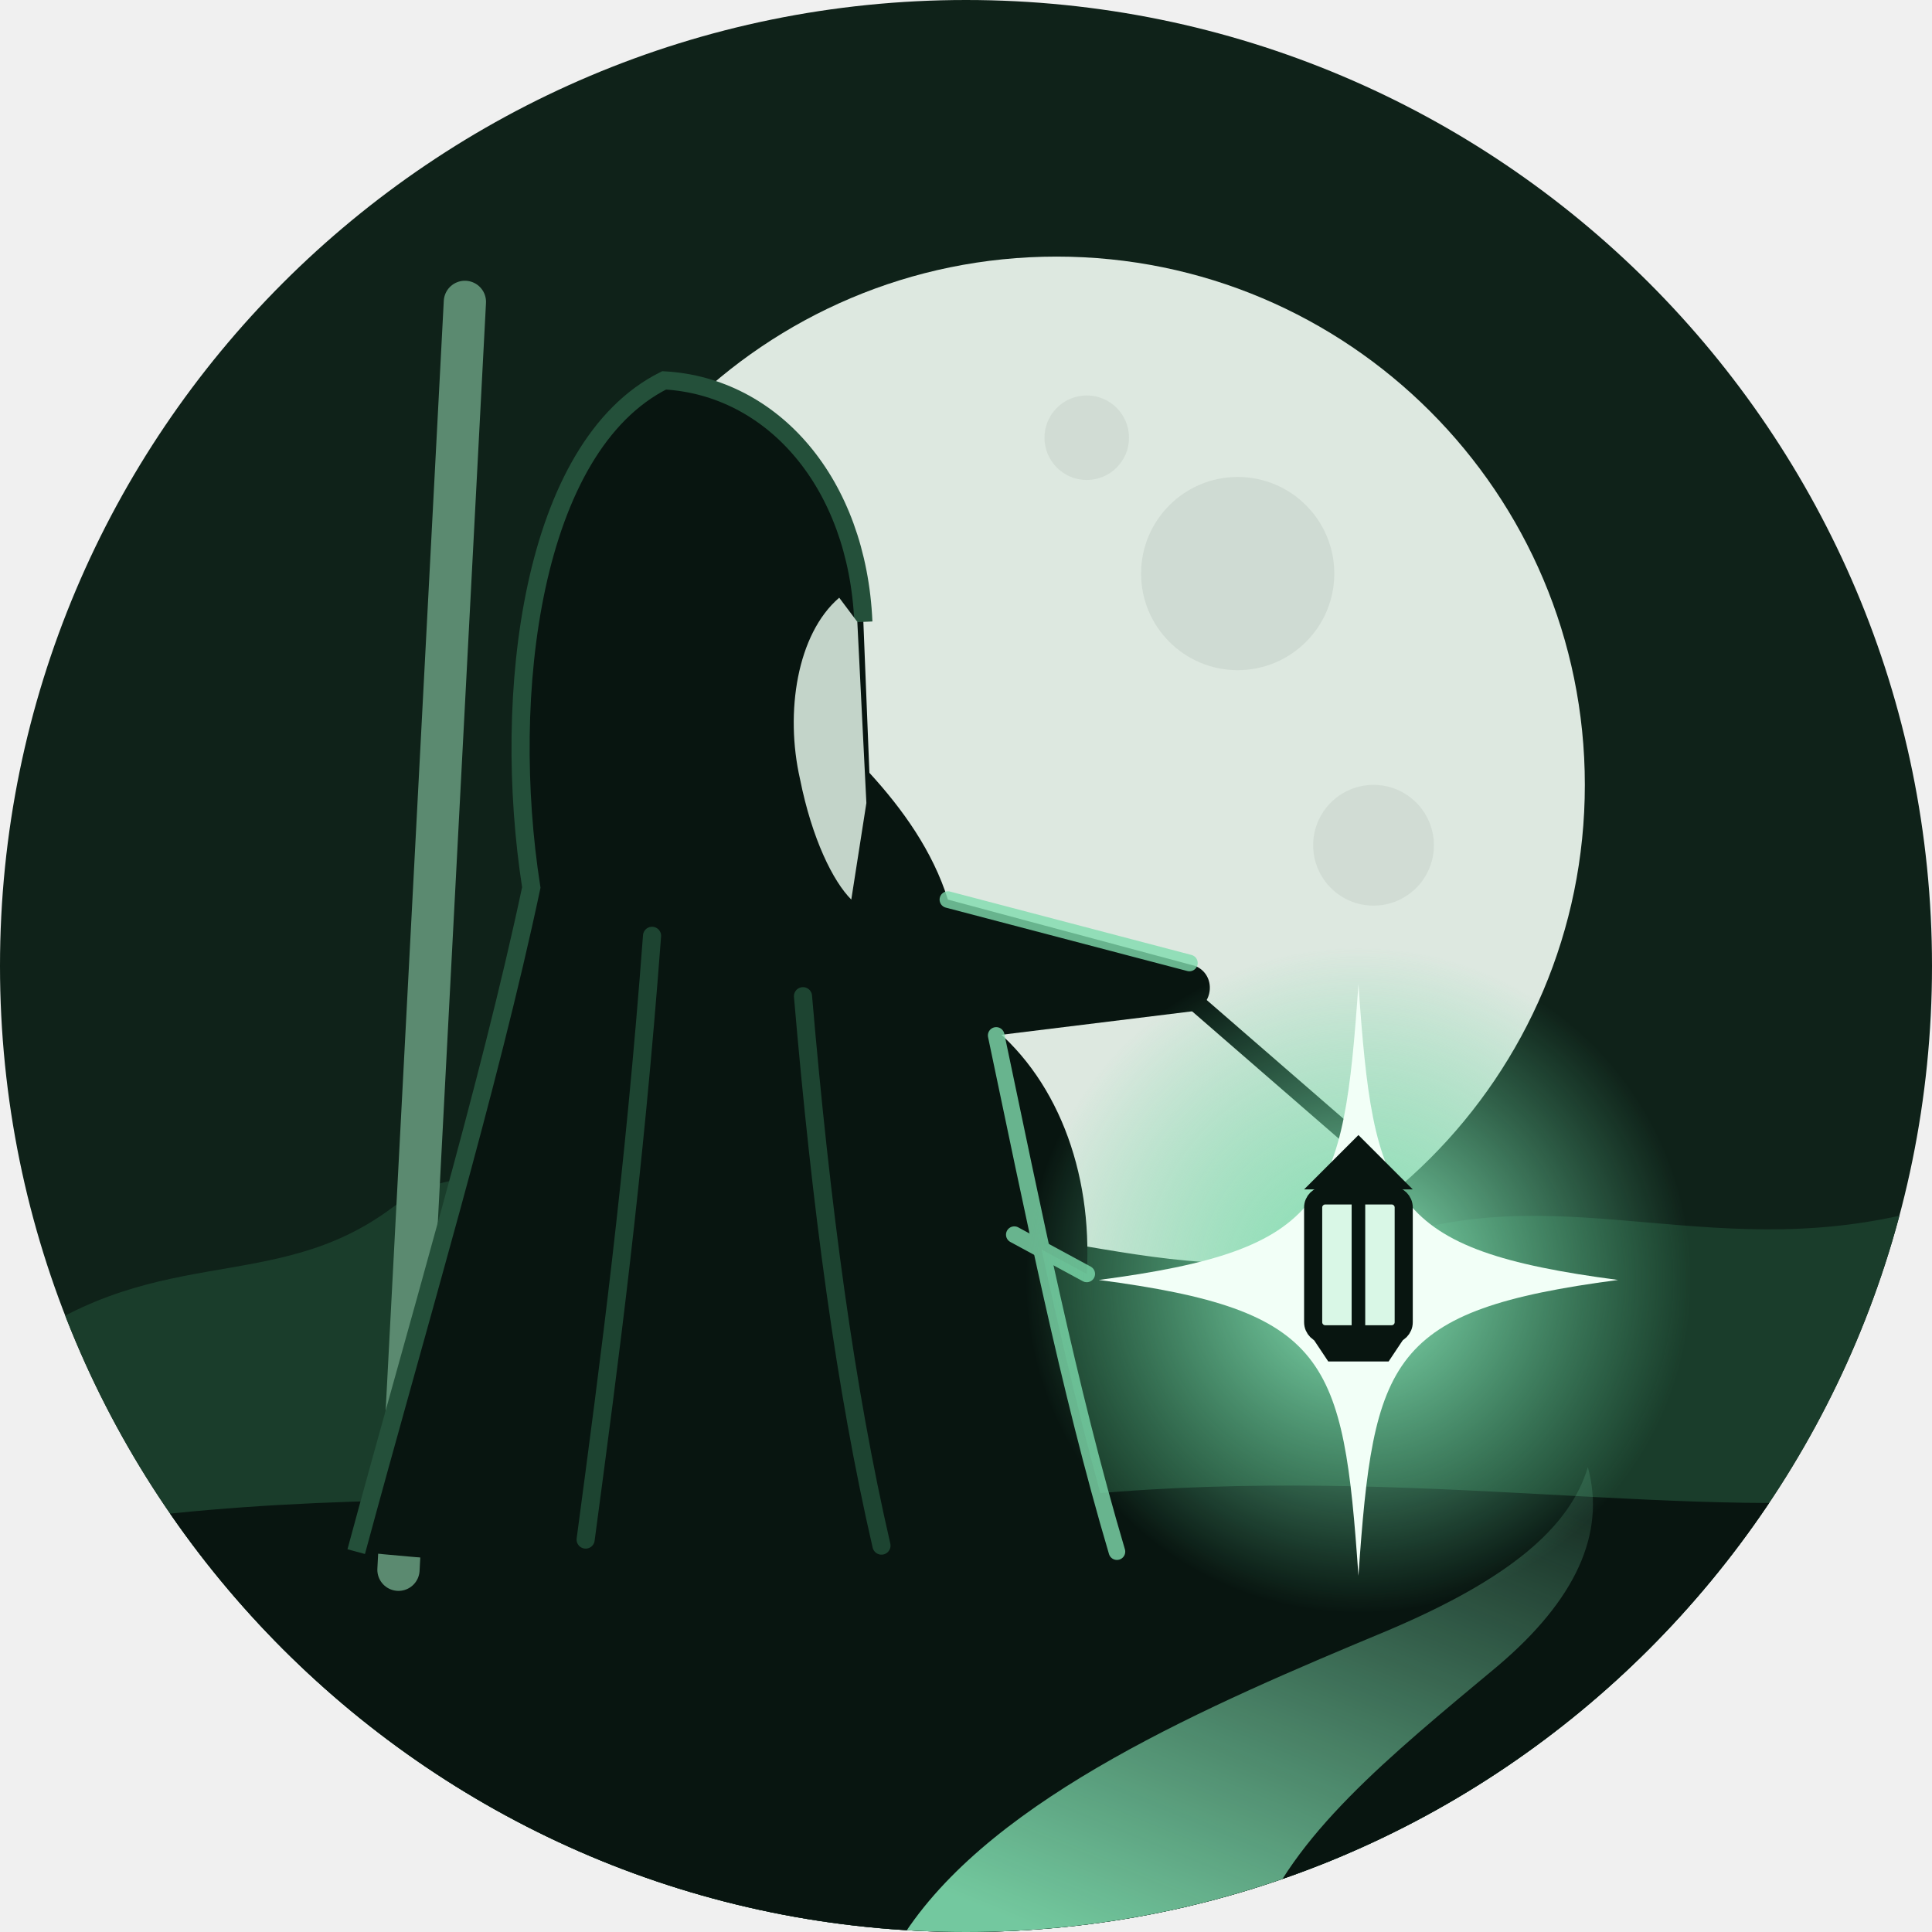
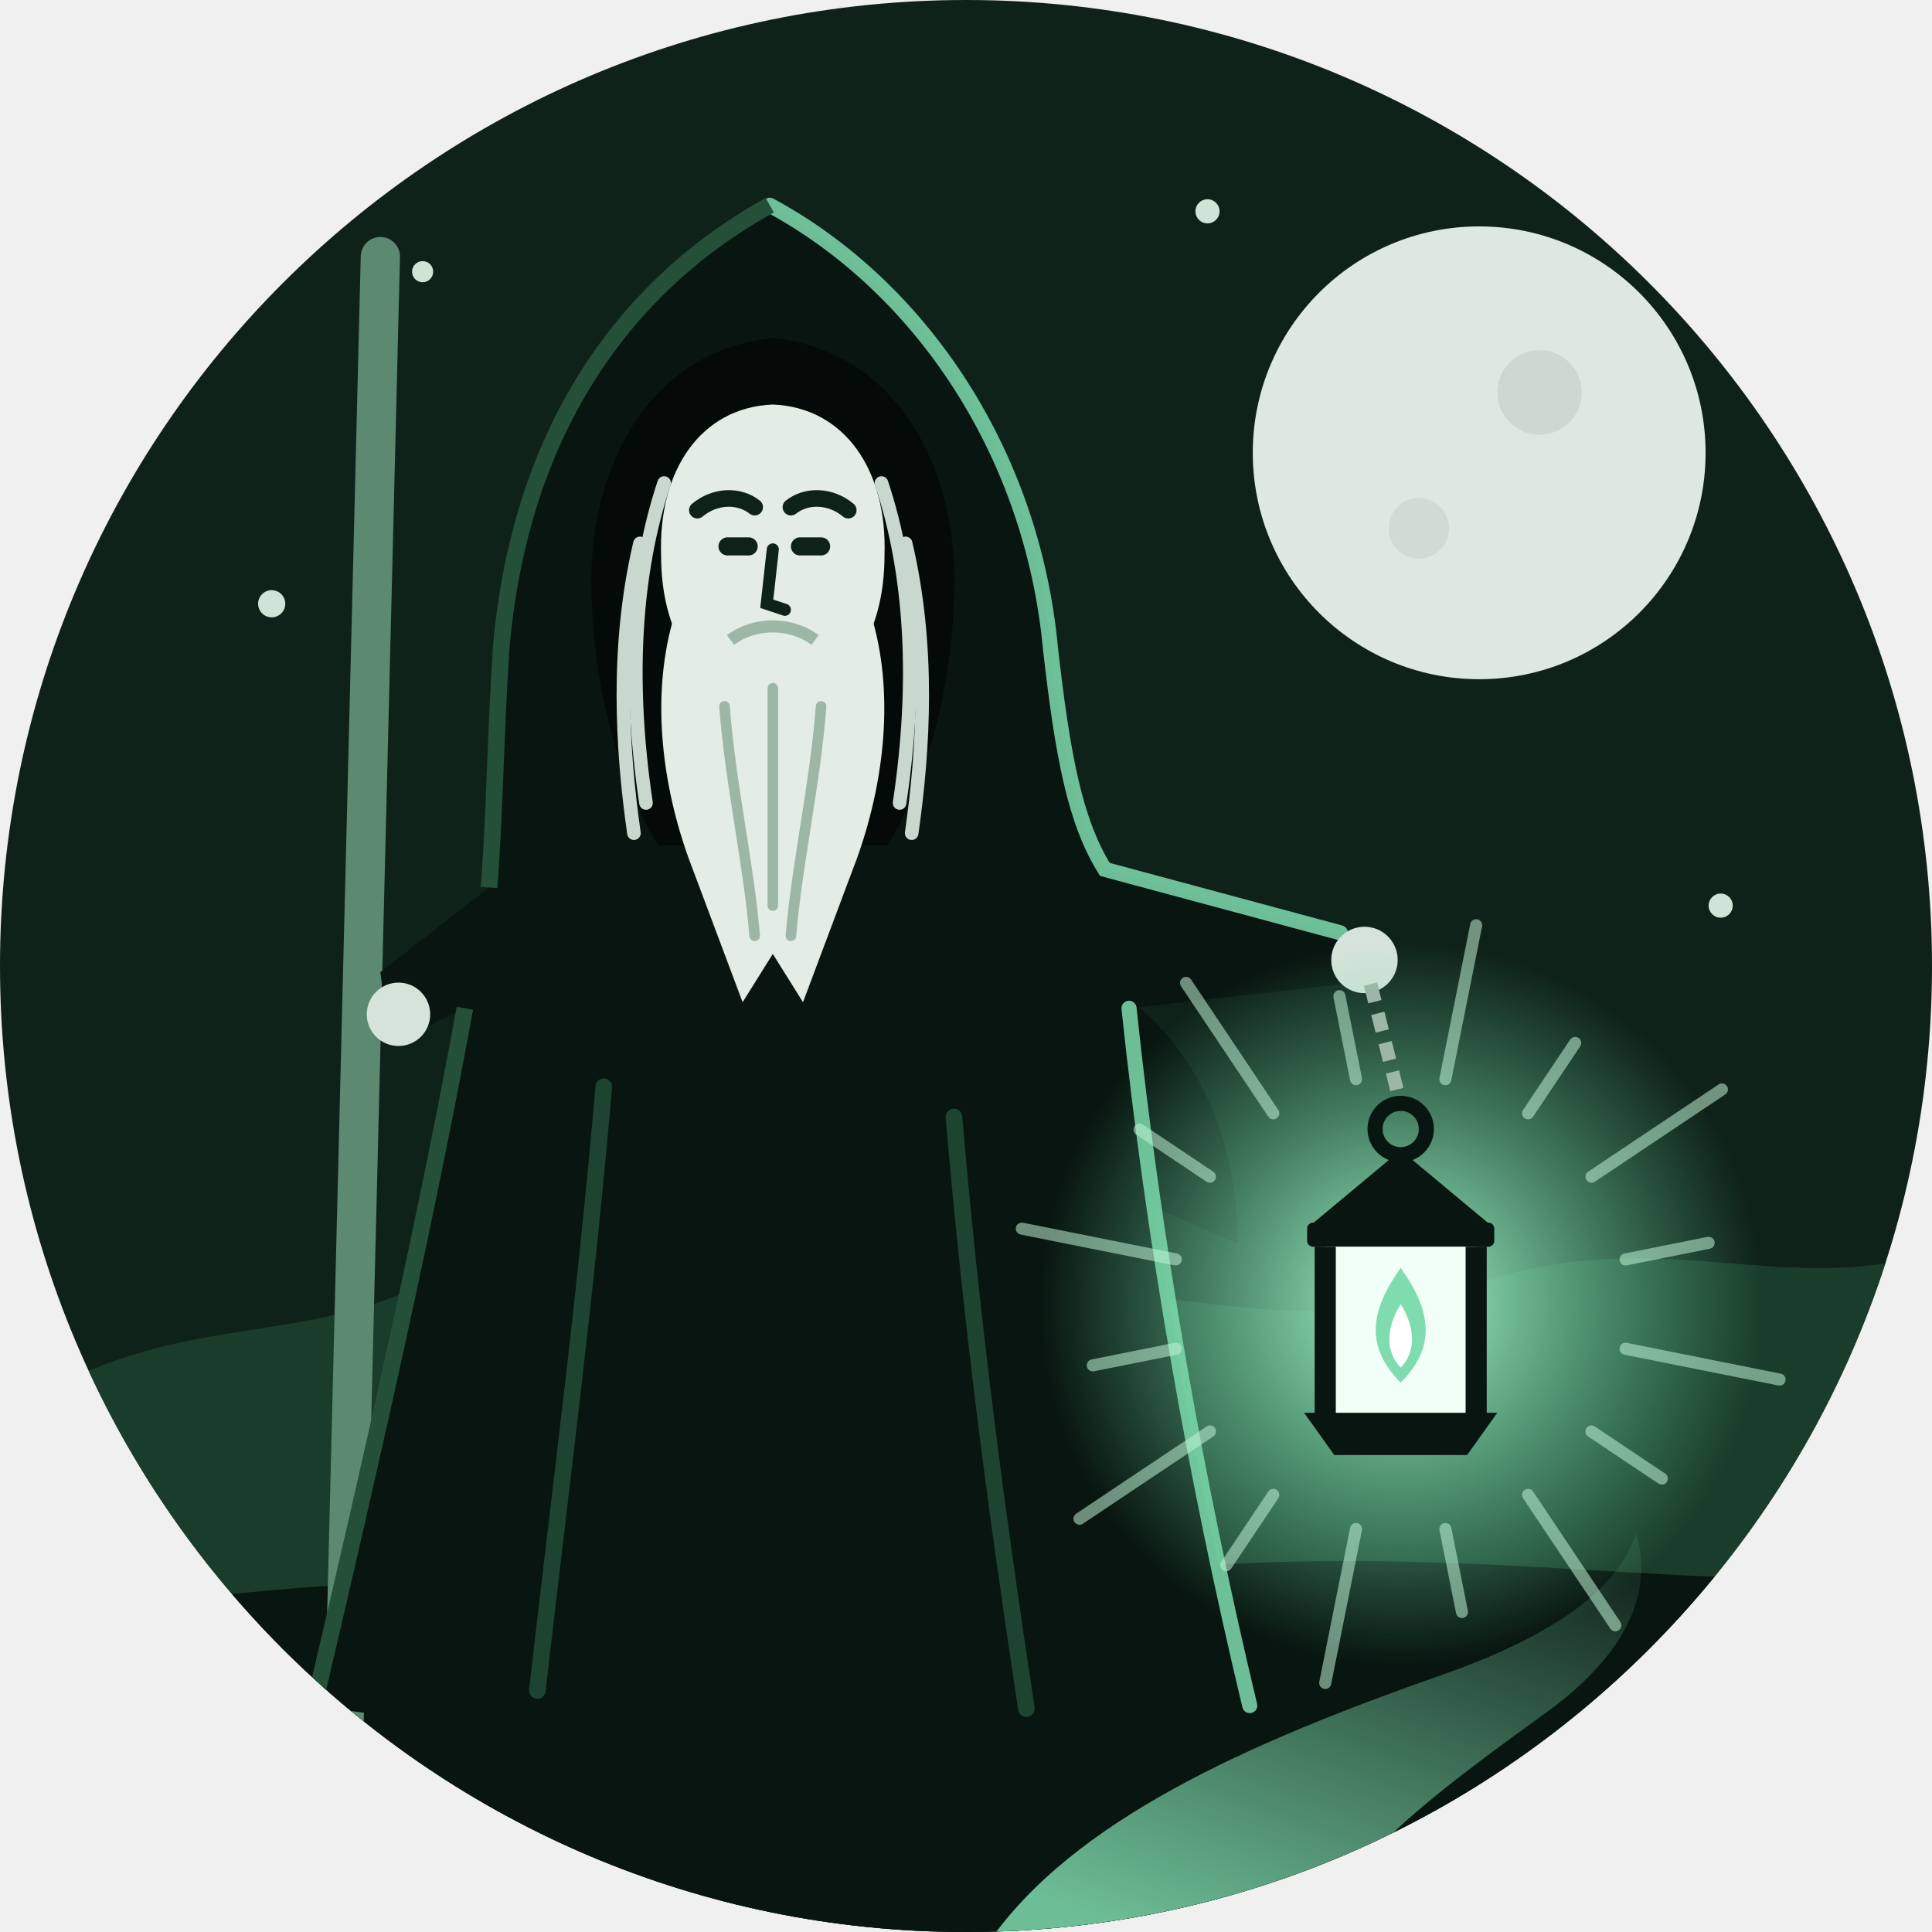
<svg xmlns="http://www.w3.org/2000/svg" viewBox="0 0 64 64">
  <defs>
    <clipPath id="c">
      <circle cx="32" cy="32" r="32" />
    </clipPath>
    <radialGradient id="glow" cx="0.5" cy="0.5" r="0.5">
-       <stop offset="0" stop-color="#e6fbef" />
-       <stop offset="0.28" stop-color="#7fdcae" stop-opacity="0.75" />
+       <stop offset="0" stop-color="#eafcf2" />
+       <stop offset="0.25" stop-color="#8fe3b8" stop-opacity="0.8" />
      <stop offset="1" stop-color="#62d49c" stop-opacity="0" />
    </radialGradient>
    <linearGradient id="road" x1="0.2" y1="1" x2="0.8" y2="0">
-       <stop offset="0" stop-color="#7fdcae" stop-opacity="0.9" />
-       <stop offset="1" stop-color="#7fdcae" stop-opacity="0.15" />
+       <stop offset="0" stop-color="#7fdcae" stop-opacity="0.85" />
+       <stop offset="1" stop-color="#7fdcae" stop-opacity="0.1" />
    </linearGradient>
  </defs>
  <g clip-path="url(#c)">
    <rect width="64" height="64" fill="#0f2219" />
-     <circle cx="35" cy="26" r="17.5" fill="#dde8e0" />
-     <circle cx="41" cy="19" r="3.2" fill="#0f2219" opacity="0.07" />
-     <circle cx="45.5" cy="28" r="2" fill="#0f2219" opacity="0.06" />
-     <circle cx="36" cy="14.5" r="1.4" fill="#0f2219" opacity="0.06" />
-     <path fill="#1a3d2b" d="M0 45 C5 41 9 43 13 40 C17 37 21 42 27 41 C34 39.5 39 43.5 46 41 C52 39 57 42 64 40 V64 H0Z" />
-     <path fill="#081510" d="M0 51 C12 48.5 26 50.5 36 49.5 C47 48.5 56 50.5 64 49.5 V64 H0Z" />
-     <path fill="url(#road)" d="M30 64 C33 59.5 40 56.5 46 54 C50 52.3 52 50.6 52.6 48.6 C53.2 50.8 52.2 53 49.6 55.2 C46 58.2 42.8 60.8 41.6 64 Z" />
-     <path d="M15.4 10 L13.2 52" stroke="#5b8a70" stroke-width="1.4" stroke-linecap="round" />
-     <g fill="#081510">
-       <path d="M22 12.6 C25.6 12.8 28.4 16 28.6 20.6 L28.8 25.6 C29.9 26.8 30.9 28.2 31.4 29.8 L39.6 32 C40.3 32.3 40.2 33.3 39.5 33.5 L33 34.3 C34.2 40 35.4 46 37 51.4 C31 52.4 22 52.4 11.8 51.4 C13.8 44 16.2 36 17.6 29.4 C16.6 23 17.6 14.8 22 12.6 Z" />
-       <path d="M32.6 33.8 C35 35.6 36.2 38.8 36 42.2 L33.4 40.8 Z" />
+     <g fill="#cfe3d6">
+       <circle cx="9" cy="20" r="0.45" />
+       <circle cx="40" cy="7" r="0.4" />
+       <circle cx="57" cy="30" r="0.4" />
+       <circle cx="14" cy="9" r="0.35" />
    </g>
-     <path fill="none" stroke="#24503a" stroke-width="0.6" d="M28.6 20.6 C28.4 16 25.6 12.8 22 12.6 C17.6 14.8 16.6 23 17.6 29.4 C16.2 36 13.8 44 11.8 51.4" />
-     <g fill="none" stroke="#1d4431" stroke-width="0.6" stroke-linecap="round">
-       <path d="M21.6 31 C21 39 20.2 45 19.4 51" />
-       <path d="M26.6 33 C27.2 40 28 46 29.2 51.2" />
+     <circle cx="49" cy="15" r="7.5" fill="#dde8e0" />
+     <circle cx="51" cy="13" r="1.4" fill="#0f2219" opacity="0.08" />
+     <circle cx="47" cy="17.5" r="1" fill="#0f2219" opacity="0.07" />
+     <path fill="#1a3d2b" d="M0 47 C6 43 10 45 15 42 C20 39 24 44 30 43 C37 41.5 42 45 49 42.5 C55 40.5 59 43 64 41.5 V64 H0Z" />
+     <path fill="#081510" d="M0 54 C14 51 28 53 38 52 C49 51 57 53 64 52 V64 H0Z" />
+     <path fill="url(#road)" d="M33 64 C36 60 42 57.5 48 55.4 C51.6 54.1 53.6 52.6 54.2 50.8 C54.8 52.8 53.8 54.8 51.4 56.6 C47.8 59.2 44.8 61.4 43.6 64 Z" />
+     <path d="M12.6 8.5 L11.4 57" stroke="#5b8a70" stroke-width="1.3" stroke-linecap="round" />
+     <path fill="#081510" d="M25.5 6.8 C30.5 9.5 34.2 15 34.8 21.5 C35.2 25 35.6 27.2 36.6 28.8 L44.6 31 C45.4 31.3 45.3 32.4 44.5 32.6 L37.4 33.4 C38.2 41 39.6 49 41.4 56.5 C34 58 20 58 10.4 56.5 C12.4 48 14.2 40 15.4 33.4 L12.9 34.6 L12.6 32.2 L16.2 29.4 C16.4 26.8 16.4 24.6 16.6 21.5 C17.2 14.4 20.6 9.5 25.5 6.8 Z" />
+     <path fill="#081510" d="M37 32.8 C39.6 34.6 41 37.6 41 41.2 L37.8 39.8 Z" />
+     <g fill="none" stroke="#7fdcae" stroke-width="0.5" stroke-linecap="round" opacity="0.85">
+       <path d="M25.5 6.8 C30.5 9.5 34.2 15 34.8 21.5 C35.2 25 35.6 27.2 36.6 28.8 L44.4 30.9" />
+       <path d="M37.4 33.4 C38.2 41 39.6 49 41.4 56.5" />
    </g>
-     <g fill="none" stroke="#7fdcae" stroke-width="0.55" stroke-linecap="round" opacity="0.8">
-       <path d="M33 34.3 C34.2 40 35.4 46 37 51.4" />
-       <path d="M31.4 29.8 L39.4 31.9" />
-       <path d="M33.6 40.9 L36 42.2" />
+     <path fill="none" stroke="#24503a" stroke-width="0.55" d="M25.5 6.8 C20.6 9.5 17.2 14.4 16.6 21.5 C16.4 24.6 16.4 26.8 16.2 29.4 M15.4 33.4 C14.2 40 12.4 48 10.4 56.5" />
+     <g fill="none" stroke="#1d4431" stroke-width="0.55" stroke-linecap="round">
+       <path d="M20 36 C19.4 43 18.6 49 17.8 56" />
+       <path d="M31.6 37 C32.2 44 33 50 34 56.6" />
    </g>
-     <path fill="#c3d4c9" d="M27.8 19.8 C26.4 21 26 23.6 26.5 25.8 C26.9 27.8 27.6 29.2 28.2 29.8 L28.7 26.6 L28.4 20.6 Z" />
-     <path d="M39.6 33.2 L44.9 37.8" stroke="#081510" stroke-width="0.6" />
-     <circle cx="45" cy="42.4" r="11" fill="url(#glow)" />
-     <path fill="#f2fff7" d="M45 32.6 C45.5 39.8 46 41.4 53.6 42.4 C46 43.4 45.5 45 45 52.2 C44.5 45 44 43.4 36.4 42.4 C44 41.4 44.5 39.8 45 32.6 Z" />
-     <path fill="#081510" d="M43.2 39.4 L45 37.6 L46.8 39.4 Z" />
-     <rect x="43.5" y="39.6" width="3" height="4.6" rx="0.4" fill="#d9f7e6" stroke="#081510" stroke-width="0.6" />
-     <path d="M45 39.6 V44.2" stroke="#081510" stroke-width="0.45" />
-     <path fill="#081510" d="M43.4 44.2 h3.2 l-0.6 0.9 h-2 z" />
+     <path fill="#030a07" d="M25.6 11.2 C29.6 11.6 31.8 15.4 31.6 19.8 C31.5 23.4 30.4 26.4 29.4 28 L21.8 28 C20.8 26.4 19.7 23.4 19.6 19.8 C19.4 15.4 21.6 11.6 25.6 11.2 Z" />
+     <g fill="none" stroke="#c9d8ce" stroke-width="0.45" stroke-linecap="round">
+       <path d="M22 16 C21 19 20.8 22.6 21.4 26.6" />
+       <path d="M21.2 18 C20.4 21.4 20.6 24.8 21 27.6" />
+       <path d="M29.2 16 C30.2 19 30.4 22.6 29.8 26.6" />
+       <path d="M30 18 C30.8 21.4 30.6 24.8 30.2 27.6" />
+     </g>
+     <path fill="#e3ece5" d="M25.6 13.4 C28 13.5 29.4 15.6 29.3 18.4 C29.3 20.4 28.6 21.8 27.6 22.6 L23.6 22.6 C22.6 21.8 21.9 20.4 21.9 18.4 C21.8 15.6 23.2 13.5 25.6 13.4 Z" />
+     <g stroke="#0f2219" stroke-linecap="round" fill="none">
+       <path d="M23.1 16.9 C23.7 16.4 24.5 16.4 25 16.8 M28.1 16.9 C27.5 16.4 26.7 16.4 26.2 16.8" stroke-width="0.55" />
+       <path d="M24.1 18.1 h0.7 M26.5 18.1 h0.7" stroke-width="0.6" />
+       <path d="M25.6 18.2 L25.4 20 L26 20.2" stroke-width="0.4" />
+     </g>
+     <path fill="#e3ece5" d="M22.4 20.2 C22.8 21.6 23.6 22 24.6 21.8 C25.2 21.6 25.6 21.4 25.6 21.4 C25.6 21.4 26 21.6 26.6 21.8 C27.6 22 28.4 21.6 28.8 20.2 C29.6 22.6 29.4 25.6 28.4 28.4 C27.8 30 27.2 31.6 26.6 33.2 L25.6 31.6 L24.6 33.2 C24 31.6 23.4 30 22.8 28.4 C21.8 25.6 21.6 22.6 22.4 20.2 Z" />
+     <g fill="none" stroke="#9db7a6" stroke-width="0.35" stroke-linecap="round">
+       <path d="M24 23.4 C24.2 26 24.8 28.6 25 31" />
+       <path d="M27.2 23.4 C27 26 26.4 28.6 26.2 31" />
+       <path d="M25.6 22.8 V30" />
+     </g>
+     <path d="M24.2 21.2 C25 20.6 26.2 20.6 27 21.2" stroke="#9db7a6" stroke-width="0.4" fill="none" />
+     <circle cx="45.2" cy="31.8" r="1.1" fill="#d6e3da" />
+     <circle cx="13.2" cy="33.6" r="1.05" fill="#d6e3da" />
+     <circle cx="46.4" cy="43.2" r="12" fill="url(#glow)" />
+     <g stroke="#bff2d6" stroke-width="0.4" stroke-linecap="round" opacity="0.55">
+       <path d="M53.85 44.68 L58.95 45.70 M52.72 47.42 L55.05 48.98 M50.62 49.52 L53.51 53.84 M47.88 50.65 L48.43 53.40 M44.92 50.65 L43.90 55.75 M42.18 49.52 L40.62 51.85 M40.08 47.42 L35.76 50.31 M38.95 44.68 L36.20 45.23 M38.95 41.72 L33.85 40.70 M40.08 38.98 L37.75 37.42 M42.18 36.88 L39.29 32.56 M44.92 35.75 L44.37 33.00 M47.88 35.75 L48.90 30.65 M50.62 36.88 L52.18 34.55 M52.72 38.98 L57.04 36.09 M53.85 41.72 L56.60 41.17" />
+     </g>
+     <path d="M45.4 32.6 L46.4 36.6" stroke="#9db7a6" stroke-width="0.45" stroke-dasharray="0.6 0.4" />
+     <g>
+       <circle cx="46.4" cy="37.4" r="0.85" fill="none" stroke="#081510" stroke-width="0.5" />
+       <path fill="#081510" d="M43.4 40.6 L46.4 38.1 L49.4 40.6 Z" />
+       <rect x="43.3" y="40.5" width="6.2" height="0.8" rx="0.2" fill="#081510" />
+       <rect x="43.9" y="41.3" width="5" height="5.6" fill="#f2fff7" />
+       <path d="M43.9 41.3 V46.9 M48.9 41.3 V46.9" stroke="#081510" stroke-width="0.7" />
+       <path fill="#081510" d="M43.2 46.8 H49.6 L48.6 48.2 H44.2 Z" />
+       <path fill="#7fdcae" d="M46.4 42 C47.4 43.4 47.6 44.6 46.4 45.8 C45.2 44.6 45.4 43.4 46.4 42 Z" />
+       <path fill="#ffffff" d="M46.4 43.2 C46.9 44 46.9 44.8 46.4 45.3 C45.9 44.8 45.9 44 46.4 43.2 Z" />
+     </g>
  </g>
</svg>
